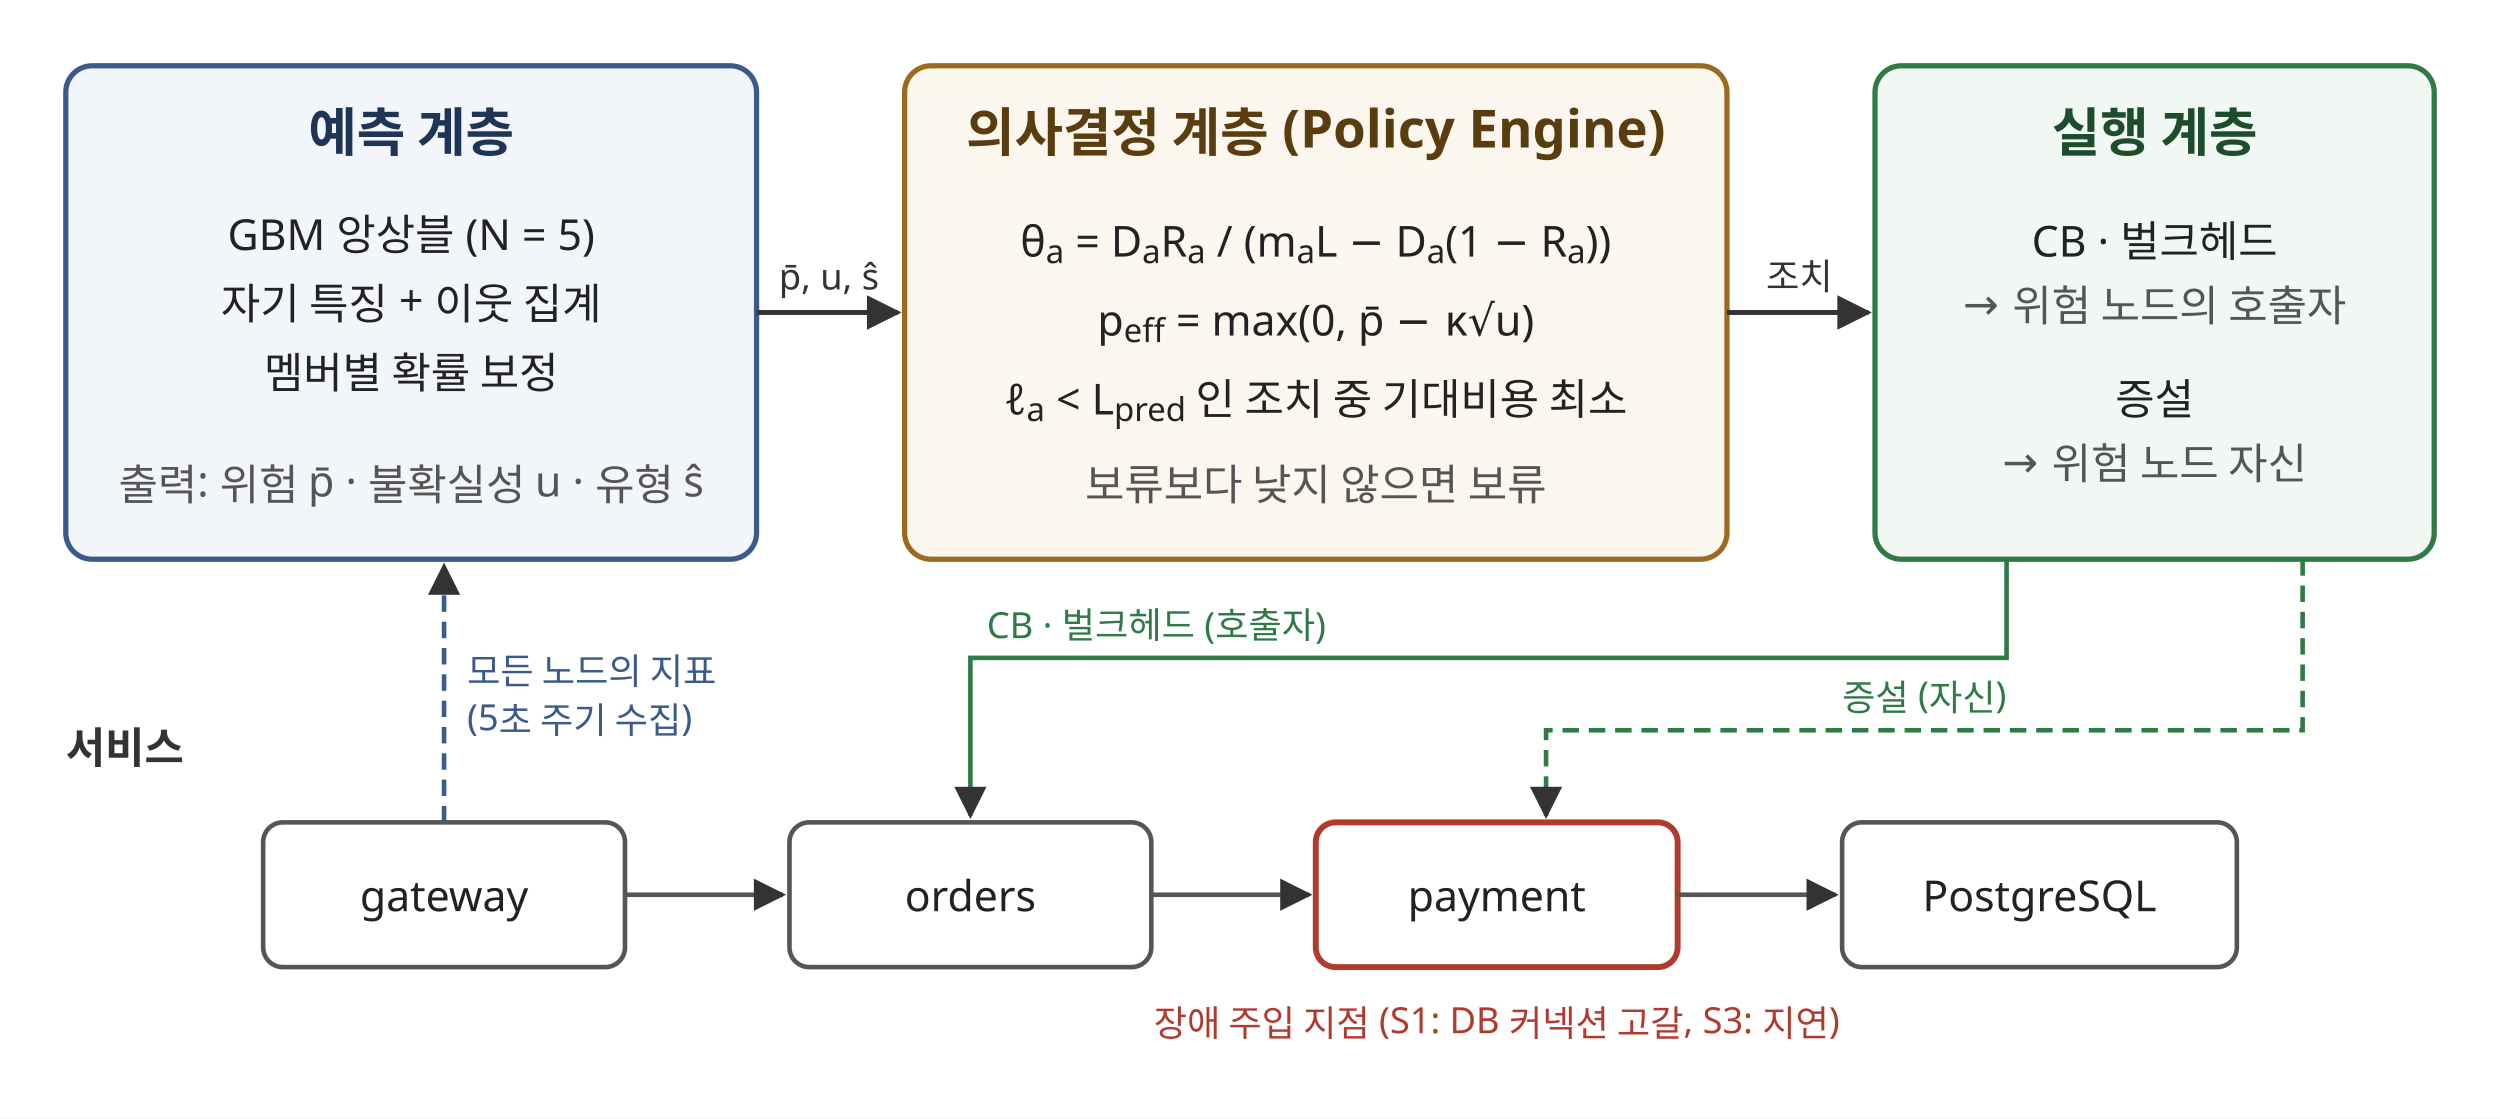
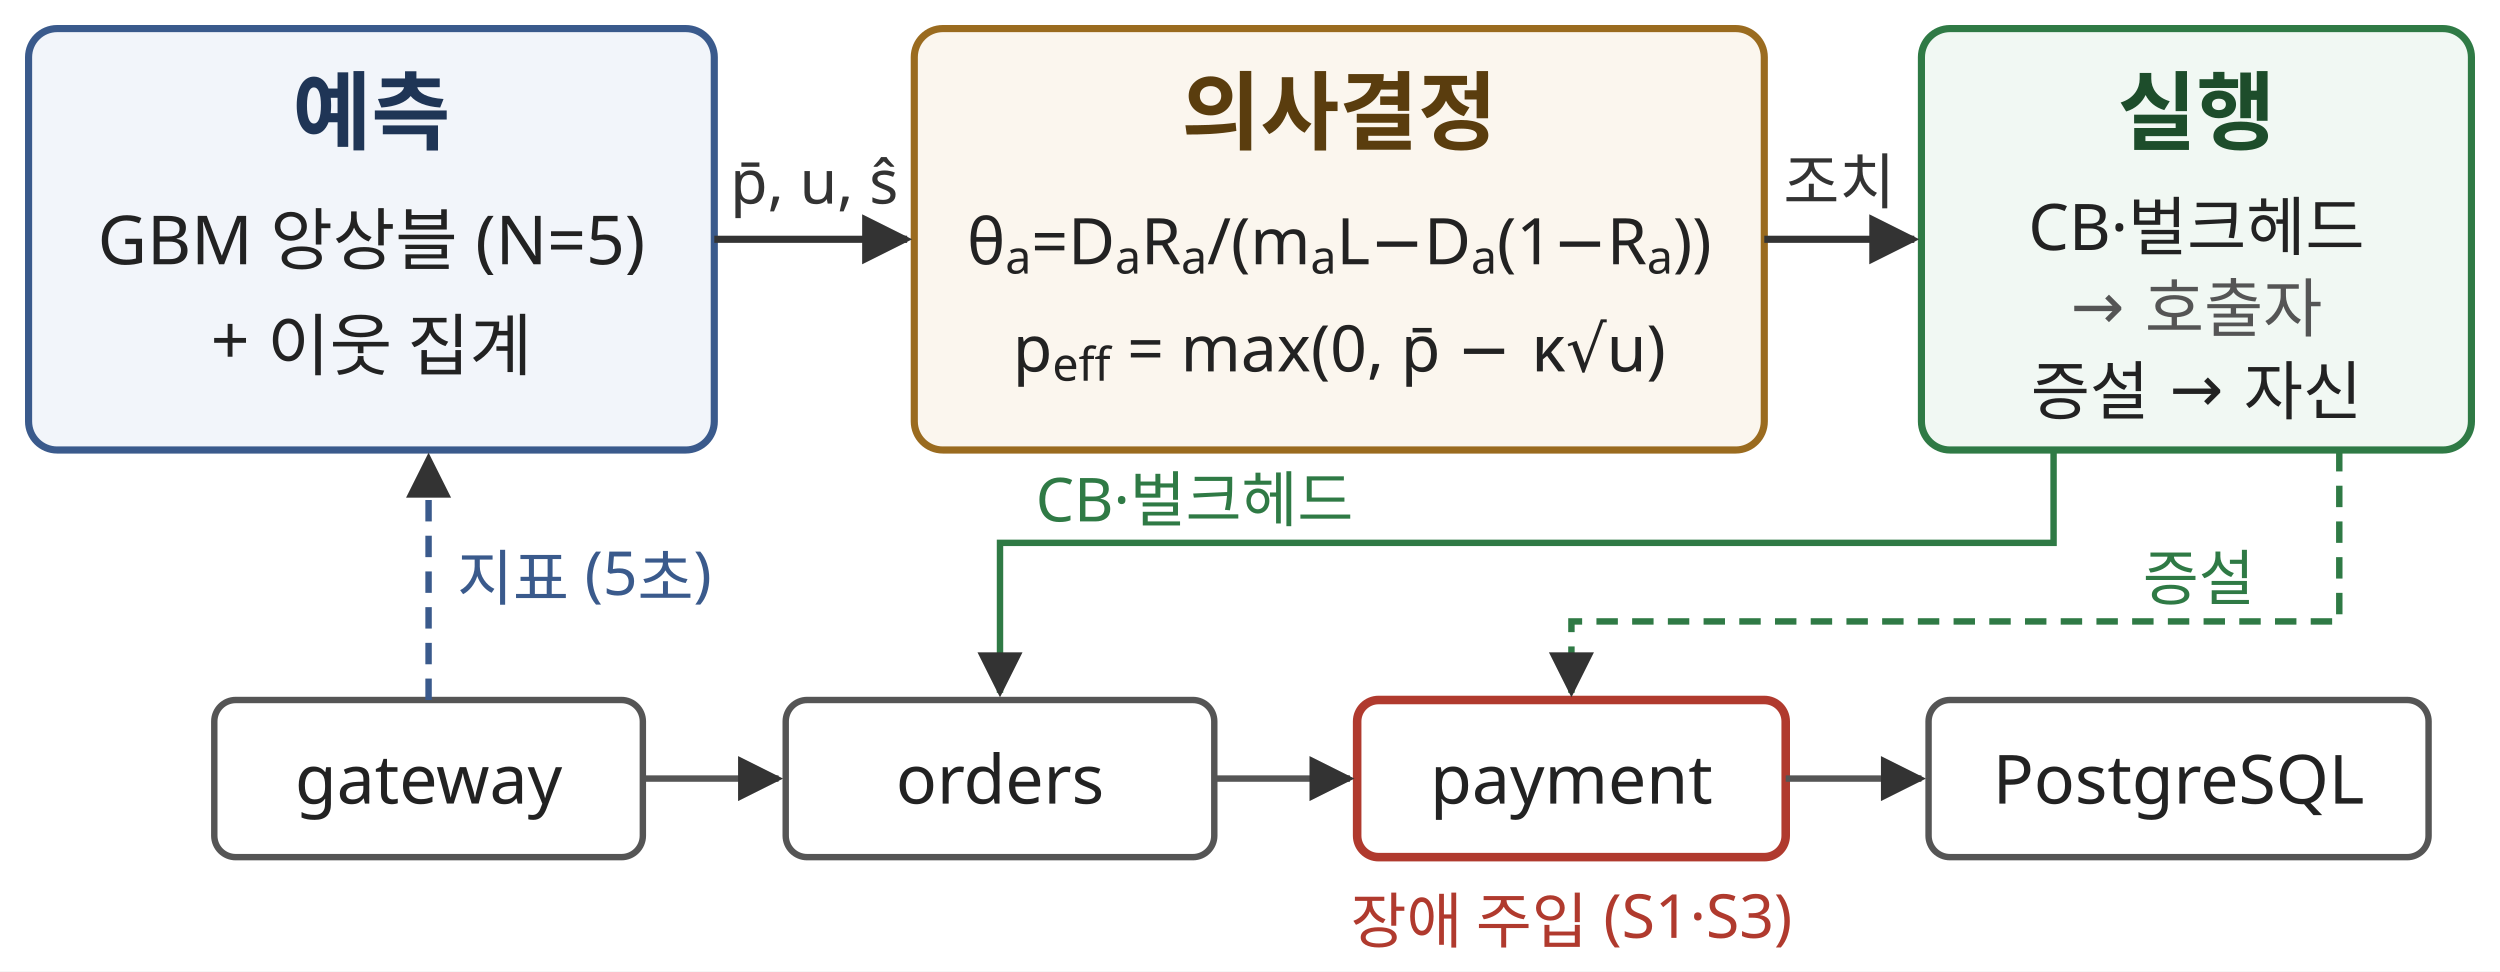
- <svg xmlns="http://www.w3.org/2000/svg" width="760" height="340" viewBox="0 0 760 340" font-family="Apple SD Gothic Neo, Noto Sans KR, Malgun Gothic, sans-serif">
+ <svg xmlns="http://www.w3.org/2000/svg" width="700" height="272" viewBox="0 0 700 272" font-family="Apple SD Gothic Neo, Noto Sans KR, Malgun Gothic, sans-serif">
  <defs>
    <marker id="arrow" viewBox="0 0 10 10" refX="9" refY="5" markerWidth="7" markerHeight="7" orient="auto-start-reverse">
      <path d="M 0 0 L 10 5 L 0 10 z" fill="#333" />
    </marker>
  </defs>
-   <rect x="0" y="0" width="760" height="340" fill="#ffffff" />
-   <rect x="20" y="20" width="210" height="150" rx="8" fill="#f2f5fa" stroke="#3a5a8c" stroke-width="1.6" />
-   <text x="125" y="46" text-anchor="middle" font-size="16" font-weight="700" fill="#1f3556">예측 계층</text>
-   <text x="125" y="76" text-anchor="middle" font-size="13" fill="#222">GBM 앙상블 (N = 5)</text>
-   <text x="125" y="97" text-anchor="middle" font-size="13" fill="#222">자기 특징 + 이웃 집계</text>
-   <text x="125" y="118" text-anchor="middle" font-size="13" fill="#222">멤버별 확률 보정</text>
-   <text x="125" y="152" text-anchor="middle" font-size="13" fill="#555">출력: 위험 p̄ · 불확실성 u · 유형 ŝ</text>
-   <rect x="275" y="20" width="250" height="150" rx="8" fill="#fbf6ee" stroke="#9a6b1f" stroke-width="1.6" />
-   <text x="400" y="46" text-anchor="middle" font-size="16" font-weight="700" fill="#5a3d0e">의사결정 계층 (Policy Engine)</text>
-   <text x="400" y="78" text-anchor="middle" font-size="13" fill="#222">θ<tspan font-size="10" baseline-shift="sub">a</tspan> = D<tspan font-size="10" baseline-shift="sub">a</tspan>R<tspan font-size="10" baseline-shift="sub">a</tspan> / (m<tspan font-size="10" baseline-shift="sub">a</tspan>L − D<tspan font-size="10" baseline-shift="sub">a</tspan>(1 − R<tspan font-size="10" baseline-shift="sub">a</tspan>))</text>
-   <text x="400" y="102" text-anchor="middle" font-size="13" fill="#222">p<tspan font-size="10" baseline-shift="sub">eff</tspan> = max(0, p̄ − κ√u)</text>
-   <text x="400" y="126" text-anchor="middle" font-size="13" fill="#222">ℓ<tspan font-size="10" baseline-shift="sub">a</tspan> &lt; L<tspan font-size="10" baseline-shift="sub">pred</tspan> 인 조치 중 기대비용 최소</text>
-   <text x="400" y="152" text-anchor="middle" font-size="13" fill="#555">보류보다 낮지 않으면 보류</text>
-   <rect x="570" y="20" width="170" height="150" rx="8" fill="#f1f8f3" stroke="#2f7a45" stroke-width="1.6" />
-   <text x="655" y="46" text-anchor="middle" font-size="16" font-weight="700" fill="#1d4d2b">실행 계층</text>
-   <text x="655" y="78" text-anchor="middle" font-size="13" fill="#222">CB · 벌크헤드</text>
-   <text x="655" y="97" text-anchor="middle" font-size="13" fill="#555">→ 위험 노드의 호출자</text>
-   <text x="655" y="126" text-anchor="middle" font-size="13" fill="#222">증설</text>
-   <text x="655" y="145" text-anchor="middle" font-size="13" fill="#555">→ 위험 노드 자신</text>
-   <line x1="230" y1="95" x2="273" y2="95" stroke="#333" stroke-width="1.5" marker-end="url(#arrow)" />
-   <text x="252" y="88" text-anchor="middle" font-size="11" fill="#333">p̄, u, ŝ</text>
-   <line x1="525" y1="95" x2="568" y2="95" stroke="#333" stroke-width="1.5" marker-end="url(#arrow)" />
-   <text x="547" y="88" text-anchor="middle" font-size="11" fill="#333">조치</text>
-   <text x="20" y="232" font-size="13" font-weight="700" fill="#333">서비스</text>
-   <rect x="80" y="250" width="110" height="44" rx="6" fill="#ffffff" stroke="#555" stroke-width="1.4" />
-   <text x="135" y="277" text-anchor="middle" font-size="13" fill="#222">gateway</text>
-   <rect x="240" y="250" width="110" height="44" rx="6" fill="#ffffff" stroke="#555" stroke-width="1.4" />
-   <text x="295" y="277" text-anchor="middle" font-size="13" fill="#222">orders</text>
-   <rect x="400" y="250" width="110" height="44" rx="6" fill="#ffffff" stroke="#b03a2e" stroke-width="1.8" />
-   <text x="455" y="277" text-anchor="middle" font-size="13" fill="#222">payment</text>
-   <rect x="560" y="250" width="120" height="44" rx="6" fill="#ffffff" stroke="#555" stroke-width="1.4" />
-   <text x="620" y="277" text-anchor="middle" font-size="13" fill="#222">PostgreSQL</text>
-   <line x1="190" y1="272" x2="238" y2="272" stroke="#555" stroke-width="1.4" marker-end="url(#arrow)" />
-   <line x1="350" y1="272" x2="398" y2="272" stroke="#555" stroke-width="1.4" marker-end="url(#arrow)" />
-   <line x1="510" y1="272" x2="558" y2="272" stroke="#555" stroke-width="1.4" marker-end="url(#arrow)" />
-   <text x="455" y="315" text-anchor="middle" font-size="11" fill="#b03a2e">장애 주입 지점 (S1: DB 커넥션 고갈, S3: 지연)</text>
-   <path d="M 135 250 L 135 172" fill="none" stroke="#3a5a8c" stroke-width="1.4" stroke-dasharray="5 3" marker-end="url(#arrow)" />
-   <text x="142" y="208" font-size="11" fill="#3a5a8c">모든 노드의 지표</text>
-   <text x="142" y="222" font-size="11" fill="#3a5a8c">(5초 주기 수집)</text>
-   <path d="M 610 170 L 610 200 L 295 200 L 295 248" fill="none" stroke="#2f7a45" stroke-width="1.4" marker-end="url(#arrow)" />
-   <text x="300" y="194" font-size="11" fill="#2f7a45">CB · 벌크헤드 (호출자)</text>
-   <path d="M 700 170 L 700 222 L 470 222 L 470 248" fill="none" stroke="#2f7a45" stroke-width="1.4" stroke-dasharray="5 3" marker-end="url(#arrow)" />
-   <text x="560" y="216" font-size="11" fill="#2f7a45">증설 (자신)</text>
+   <rect x="0" y="0" width="700" height="272" fill="#ffffff" />
+   <rect x="8" y="8" width="192" height="118" rx="8" fill="#f2f5fa" stroke="#3a5a8c" stroke-width="2" />
+   <text x="104" y="40" text-anchor="middle" font-size="24" font-weight="700" fill="#1f3556">예측</text>
+   <text x="104" y="74" text-anchor="middle" font-size="19" fill="#222">GBM 앙상블 (N=5)</text>
+   <text x="104" y="102" text-anchor="middle" font-size="19" fill="#222">+ 이웃 집계</text>
+   <rect x="256" y="8" width="238" height="118" rx="8" fill="#fbf6ee" stroke="#9a6b1f" stroke-width="2" />
+   <text x="375" y="40" text-anchor="middle" font-size="24" font-weight="700" fill="#5a3d0e">의사결정</text>
+   <text x="375" y="74" text-anchor="middle" font-size="18" fill="#222">θ<tspan font-size="13" baseline-shift="sub">a</tspan>=D<tspan font-size="13" baseline-shift="sub">a</tspan>R<tspan font-size="13" baseline-shift="sub">a</tspan>/(m<tspan font-size="13" baseline-shift="sub">a</tspan>L−D<tspan font-size="13" baseline-shift="sub">a</tspan>(1−R<tspan font-size="13" baseline-shift="sub">a</tspan>))</text>
+   <text x="375" y="104" text-anchor="middle" font-size="18" fill="#222">p<tspan font-size="13" baseline-shift="sub">eff</tspan> = max(0, p̄ − κ√u)</text>
+   <rect x="538" y="8" width="154" height="118" rx="8" fill="#f1f8f3" stroke="#2f7a45" stroke-width="2" />
+   <text x="615" y="40" text-anchor="middle" font-size="24" font-weight="700" fill="#1d4d2b">실행</text>
+   <text x="615" y="70" text-anchor="middle" font-size="18" fill="#222">CB·벌크헤드</text>
+   <text x="615" y="92" text-anchor="middle" font-size="18" fill="#555">→ 호출자</text>
+   <text x="615" y="116" text-anchor="middle" font-size="18" fill="#222">증설 → 자신</text>
+   <line x1="200" y1="67" x2="254" y2="67" stroke="#333" stroke-width="2" marker-end="url(#arrow)" />
+   <text x="228" y="57" text-anchor="middle" font-size="17" fill="#333">p̄, u, ŝ</text>
+   <line x1="494" y1="67" x2="536" y2="67" stroke="#333" stroke-width="2" marker-end="url(#arrow)" />
+   <text x="515" y="57" text-anchor="middle" font-size="17" fill="#333">조치</text>
+   <rect x="60" y="196" width="120" height="44" rx="6" fill="#ffffff" stroke="#555" stroke-width="1.8" />
+   <text x="120" y="225" text-anchor="middle" font-size="19" fill="#222">gateway</text>
+   <rect x="220" y="196" width="120" height="44" rx="6" fill="#ffffff" stroke="#555" stroke-width="1.8" />
+   <text x="280" y="225" text-anchor="middle" font-size="19" fill="#222">orders</text>
+   <rect x="380" y="196" width="120" height="44" rx="6" fill="#ffffff" stroke="#b03a2e" stroke-width="2.4" />
+   <text x="440" y="225" text-anchor="middle" font-size="19" fill="#222">payment</text>
+   <rect x="540" y="196" width="140" height="44" rx="6" fill="#ffffff" stroke="#555" stroke-width="1.8" />
+   <text x="610" y="225" text-anchor="middle" font-size="19" fill="#222">PostgreSQL</text>
+   <line x1="180" y1="218" x2="218" y2="218" stroke="#555" stroke-width="1.8" marker-end="url(#arrow)" />
+   <line x1="340" y1="218" x2="378" y2="218" stroke="#555" stroke-width="1.8" marker-end="url(#arrow)" />
+   <line x1="500" y1="218" x2="538" y2="218" stroke="#555" stroke-width="1.8" marker-end="url(#arrow)" />
+   <text x="440" y="264" text-anchor="middle" font-size="17" fill="#b03a2e">장애 주입 (S1·S3)</text>
+   <path d="M 120 196 L 120 128" fill="none" stroke="#3a5a8c" stroke-width="1.8" stroke-dasharray="6 4" marker-end="url(#arrow)" />
+   <text x="128" y="168" font-size="17" fill="#3a5a8c">지표 (5초)</text>
+   <path d="M 575 126 L 575 152 L 280 152 L 280 194" fill="none" stroke="#2f7a45" stroke-width="1.8" marker-end="url(#arrow)" />
+   <text x="290" y="146" font-size="17" fill="#2f7a45">CB·벌크헤드</text>
+   <path d="M 655 126 L 655 174 L 440 174 L 440 194" fill="none" stroke="#2f7a45" stroke-width="1.8" stroke-dasharray="6 4" marker-end="url(#arrow)" />
+   <text x="600" y="168" font-size="17" fill="#2f7a45">증설</text>
</svg>
